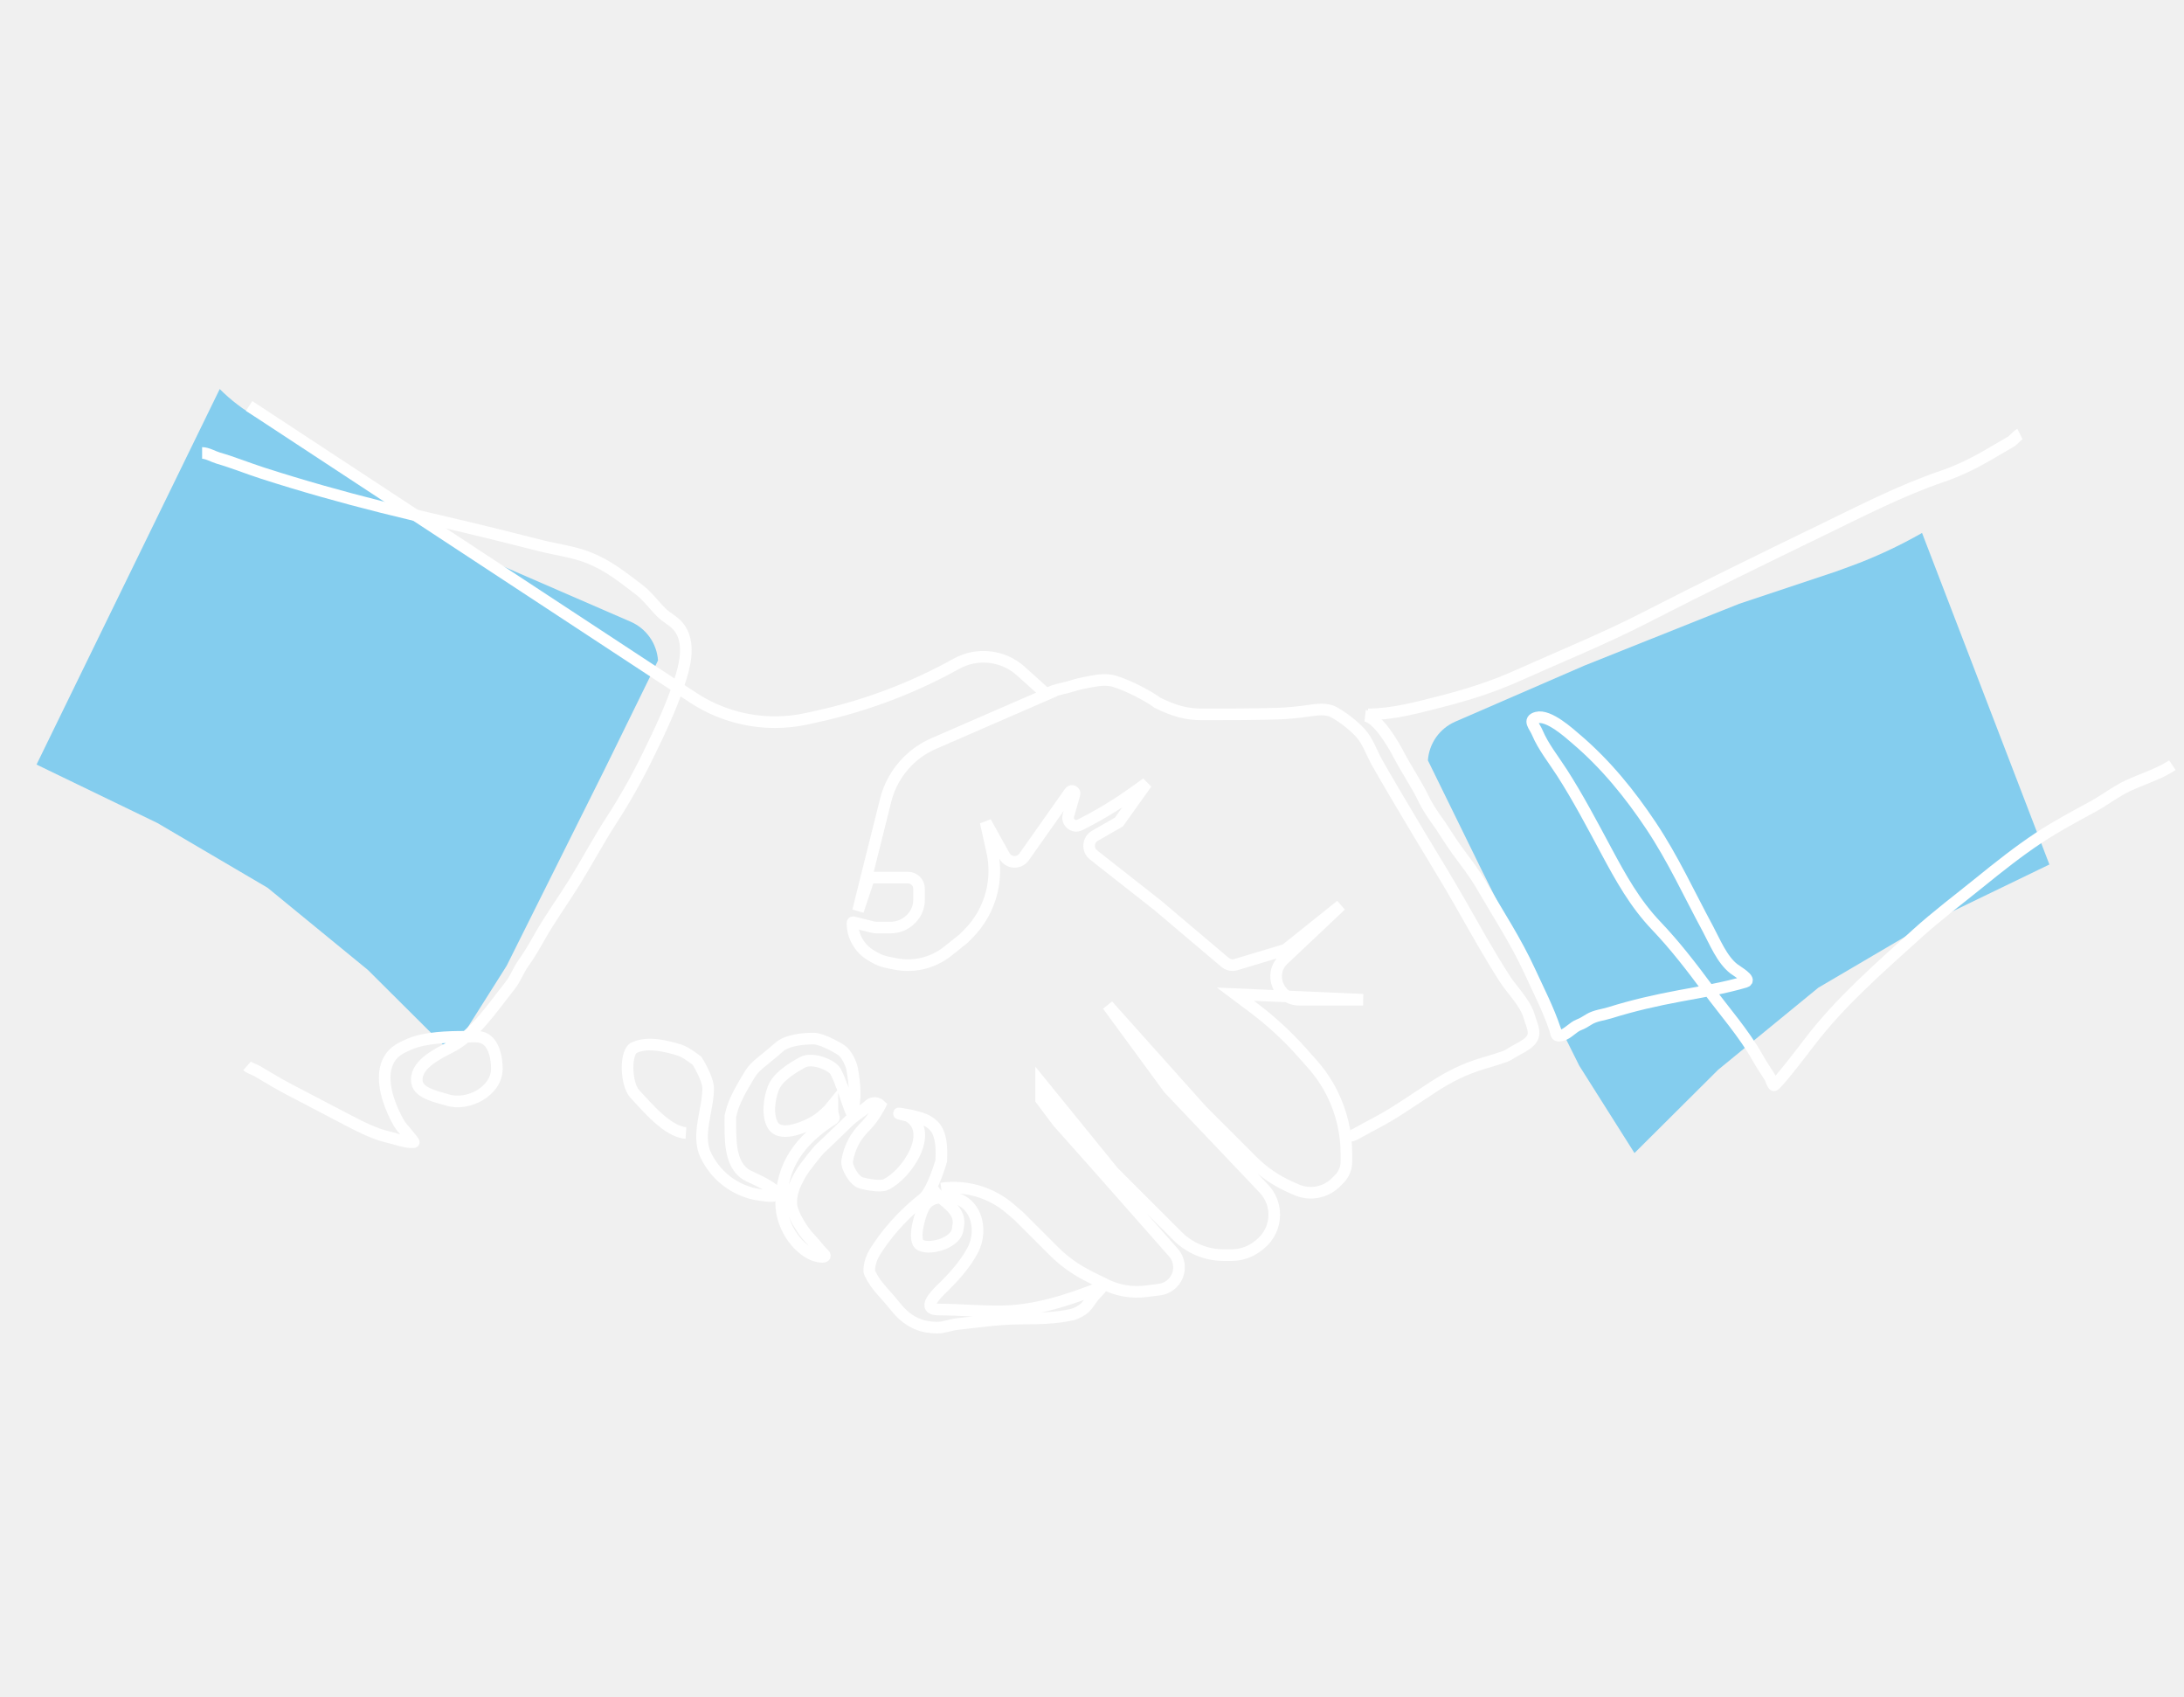
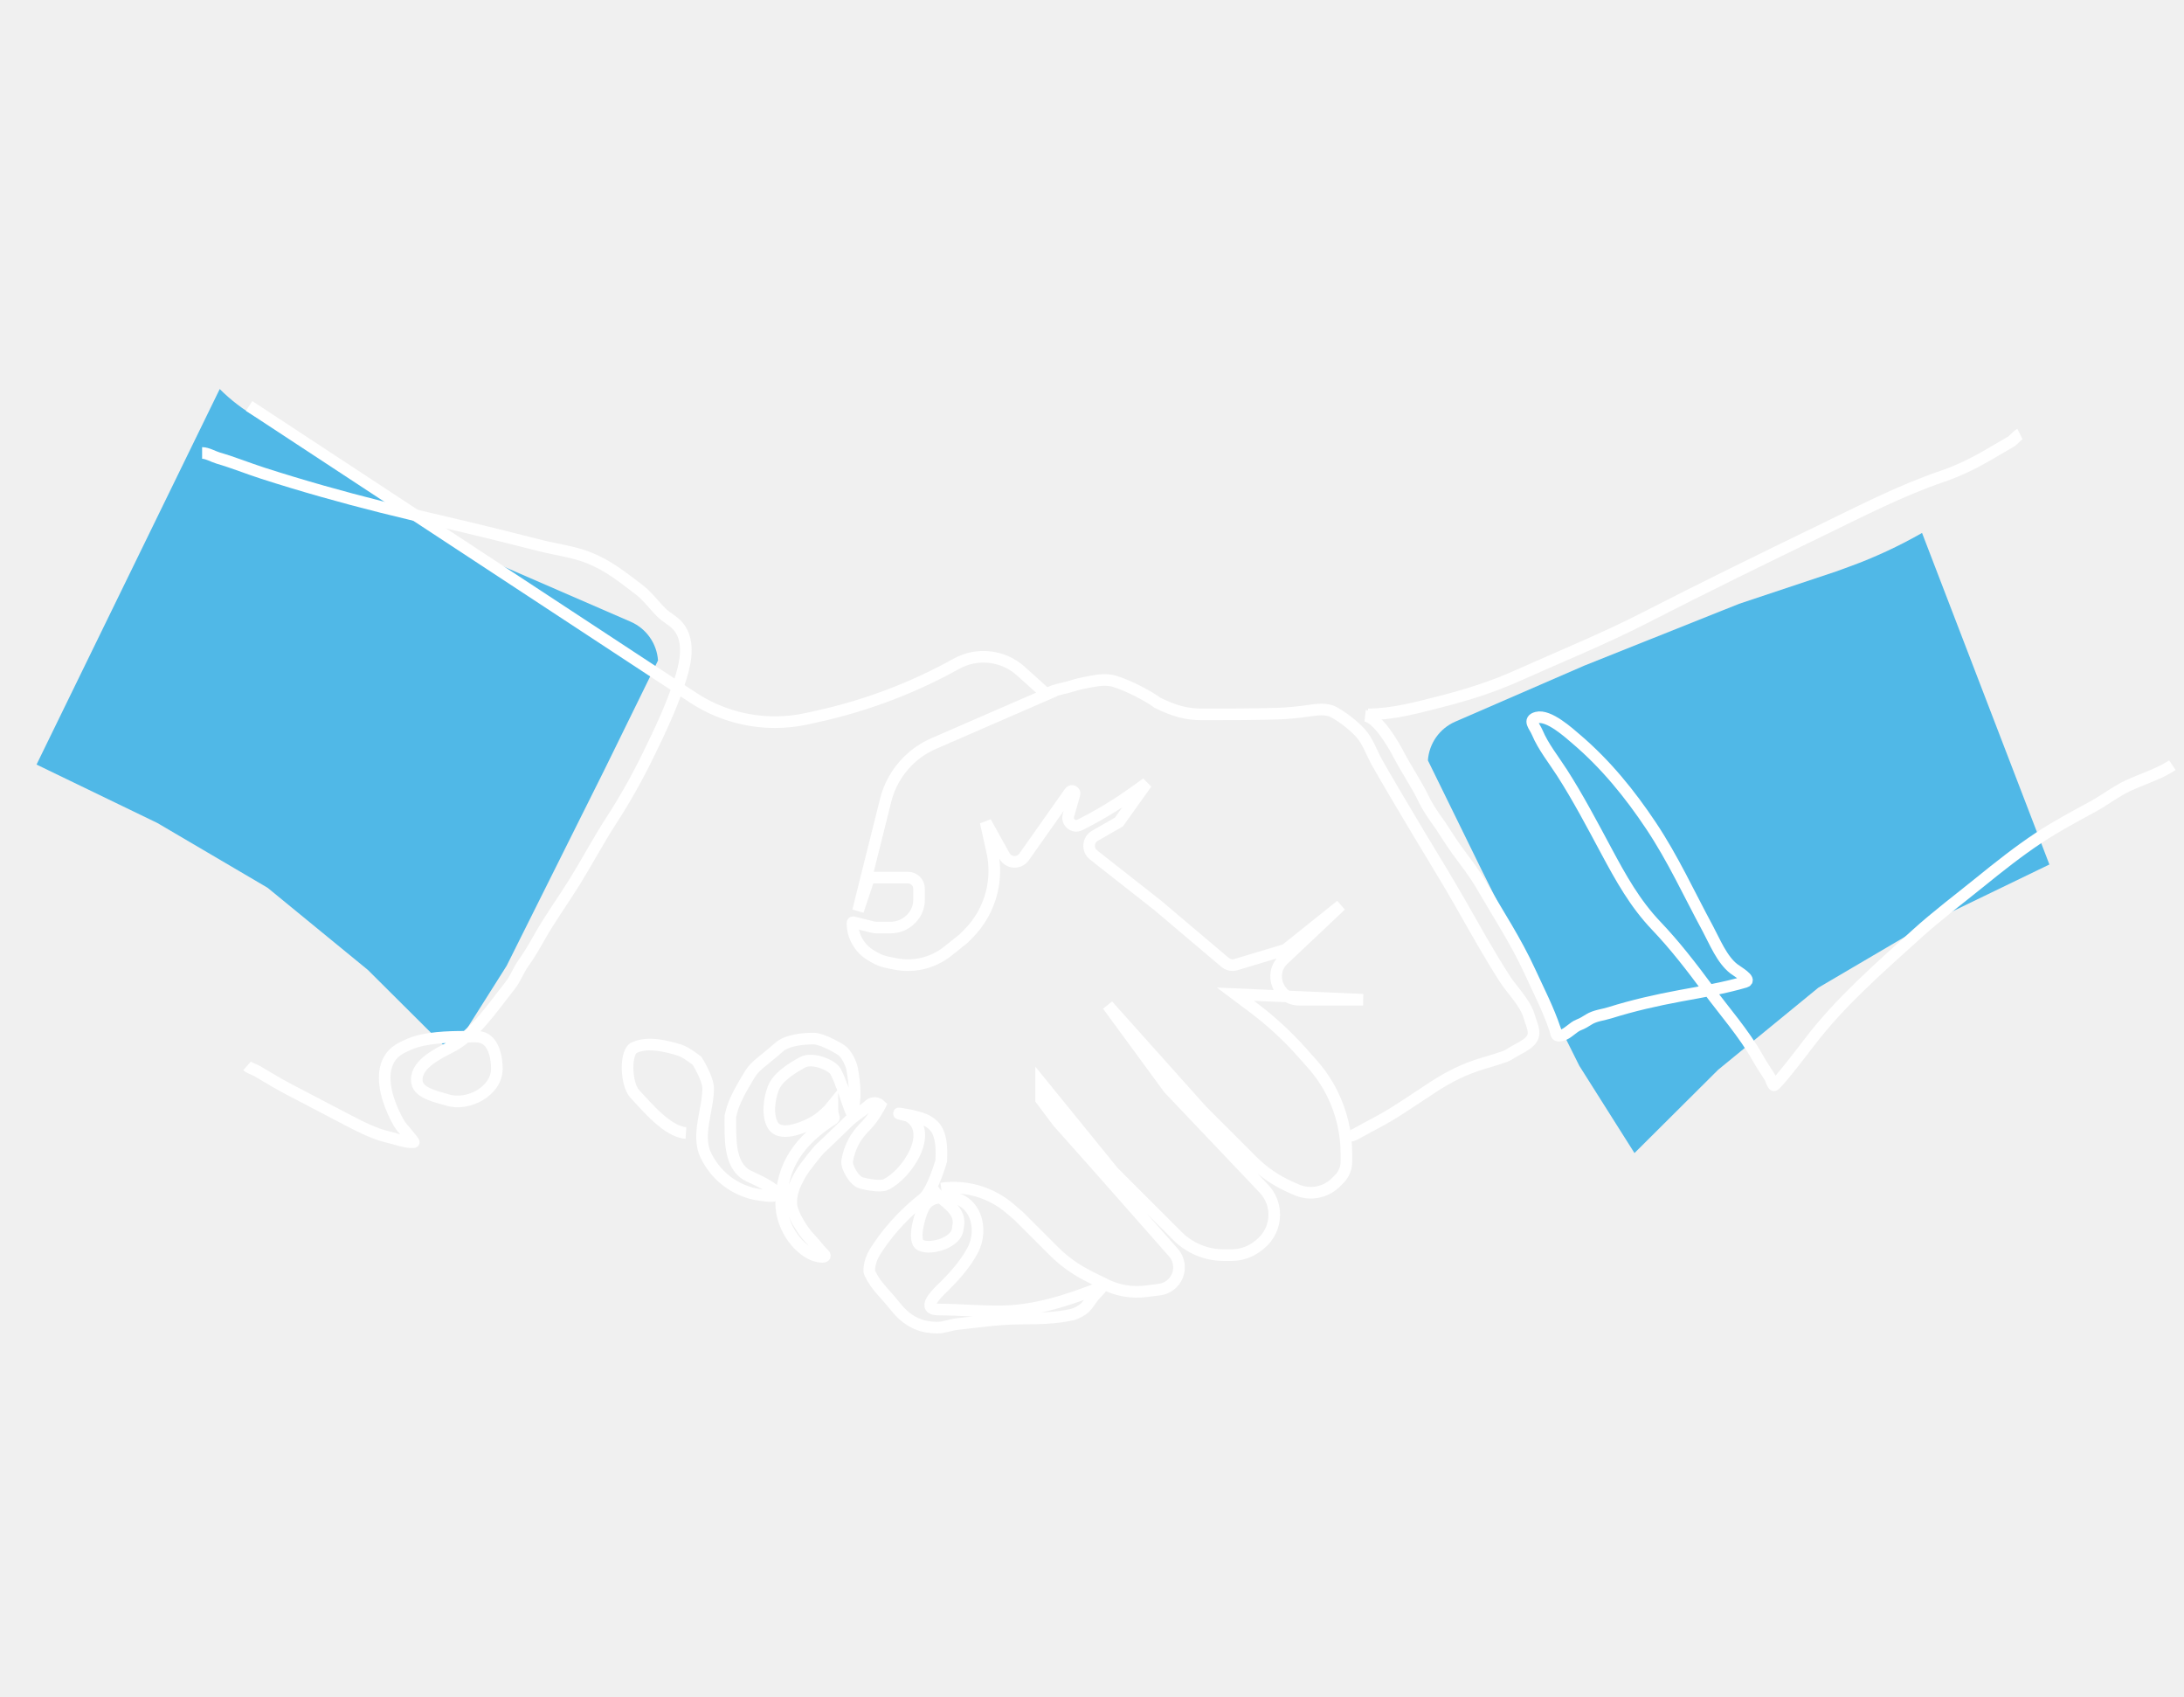
<svg xmlns="http://www.w3.org/2000/svg" viewBox="0 0 188 146" fill="none">
  <path d="M59.047 97.5C57.456 97.406 55.644 95.199 54.659 94.156C53.822 93.269 53.792 90.376 54.659 90.133C55.797 89.627 57.368 90.021 58.52 90.376C59.039 90.535 60.002 91.289 60.002 91.289C60.002 91.289 60.958 92.798 60.958 93.678C60.958 95.495 59.913 97.734 60.771 99.448C61.577 101.061 62.915 102.185 64.666 102.686C64.861 102.741 66.709 103.125 66.805 102.79C66.958 102.252 64.609 101.316 64.268 101.11C62.758 100.197 62.869 97.978 62.869 96.067L62.978 95.632C63.219 94.666 63.932 93.473 64.444 92.619V92.619C64.824 91.985 65.116 91.732 65.69 91.266C66.17 90.876 66.731 90.414 67.047 90.133C67.775 89.486 69.156 89.378 70.035 89.378C70.674 89.378 71.858 90.005 72.424 90.376C72.852 90.655 73.273 91.549 73.349 91.969C73.582 93.251 73.71 94.515 73.349 95.778C73.284 96.006 72.548 93.533 72.424 93.371C72.424 93.371 72.258 92.867 71.947 92.245C71.646 91.643 69.914 90.956 69.073 91.423C68.143 91.94 66.947 92.667 66.556 93.678C66.213 94.565 66.016 96.037 66.556 96.877C67.26 97.972 69.677 96.84 70.397 96.332C70.81 96.04 71.33 95.555 71.644 95.163C71.644 96.332 71.975 96.118 71.644 96.332C68.888 98.103 67.246 100.274 67.246 103.569C67.246 105.393 68.476 107.354 70.035 108.011C70.242 108.098 71.115 108.308 70.991 108.011C70.513 107.533 70.226 107.103 69.618 106.46C69.07 105.879 68.197 104.476 68.124 103.711C68.034 102.763 68.383 101.989 68.872 101.11C69.296 100.346 70.513 98.933 70.513 98.933C70.513 98.933 72.228 97.306 72.925 96.609C73.513 96.02 74.192 95.663 74.814 95.111C75.307 94.673 75.769 95.111 75.769 95.111C75.769 95.111 75.224 96.191 74.537 96.877C73.649 97.765 73.148 98.661 72.925 99.889C72.831 100.405 73.52 101.628 74.137 101.8C74.591 101.926 75.786 102.159 76.246 101.941C78.112 101.058 80.507 97.334 78.157 96.029C76.246 95.589 78.362 95.975 78.561 96.029C79.257 96.217 79.83 96.332 80.376 96.877C81.195 97.697 81.024 99.411 81.024 99.889C81.024 99.889 80.29 102.523 79.435 103.188C78.122 104.209 76.758 105.627 75.769 107.055C75.243 107.816 74.895 108.336 74.825 109.231C74.814 109.37 74.846 109.51 74.909 109.635V109.635C75.162 110.142 75.488 110.61 75.867 111.031C76.245 111.451 76.733 112.005 77.089 112.451C78.066 113.672 79.171 114.251 80.682 114.251C81.296 114.251 81.804 114.005 82.422 113.94C84.222 113.75 86.035 113.472 87.85 113.472C89.28 113.472 90.9 113.449 92.299 113.126C92.668 113.041 93.16 112.767 93.424 112.503C93.765 112.162 93.971 111.714 94.316 111.369C94.484 111.201 94.923 110.727 94.81 110.771C92.041 111.848 89.248 112.801 86.257 112.849C84.428 112.878 82.598 112.693 80.76 112.693C79.331 112.693 80.49 111.467 80.993 110.979C82.019 109.983 83.03 108.894 83.712 107.629C84.747 105.706 83.92 103.032 81.53 103.032C80.824 103.032 80.24 103.076 79.747 103.569C79.27 104.045 78.567 106.509 79.113 107.055C79.724 107.666 82.458 107.055 82.458 105.622C82.935 103.711 80.214 103.136 80.214 101.941" stroke="white" strokeLinecap="round" />
  <path d="M90.102 59.757C90.222 59.651 90.459 59.539 90.716 59.451C91.242 59.271 91.775 59.199 92.304 59.027V59.027C92.728 58.889 93.194 58.784 93.632 58.705C93.784 58.678 93.941 58.648 94.096 58.62C94.701 58.511 95.332 58.452 95.922 58.627C97.119 58.981 98.928 59.933 99.631 60.477C101.09 61.191 102.126 61.477 103.464 61.477C105.539 61.477 107.833 61.477 109.949 61.414C110.826 61.388 111.75 61.296 112.643 61.164C113.344 61.061 114.21 60.949 114.823 61.289C115.61 61.727 116.526 62.434 117.121 63.095C117.754 63.797 118.059 64.764 118.51 65.573C119.13 66.686 120.833 69.571 122.112 71.701C123.545 74.09 124.535 75.68 125.759 77.822C126.981 79.96 128.178 82.127 129.508 84.196C130.172 85.228 131.296 86.293 131.633 87.473C131.766 87.94 132.008 88.421 132.008 88.91V88.91C132.008 89.76 130.848 90.146 130.131 90.603C129.913 90.741 129.707 90.859 129.564 90.91C129.053 91.094 128.343 91.313 127.65 91.515C126.125 91.961 124.698 92.67 123.37 93.542V93.542C122.226 94.293 121.103 95.055 119.94 95.784C118.993 96.379 117.988 96.863 117.017 97.409C116.74 97.565 116.282 97.857 116.01 97.722" stroke="white" strokeLinecap="round" />
  <path d="M117.76 61.476C119.867 61.476 121.968 60.899 124.009 60.379C126.333 59.787 128.479 59.109 130.661 58.129C134.336 56.479 138.068 54.974 141.659 53.13C146.689 50.548 151.762 48.069 156.851 45.603C160.235 43.964 163.591 42.224 167.156 41.007C168.74 40.466 170.167 39.741 171.599 38.882C172.095 38.584 172.605 38.31 173.099 38.007C173.389 37.829 173.608 37.489 173.877 37.355" stroke="white" strokeLinecap="round" />
-   <path d="M122.915 65.437C123.016 63.973 123.925 62.687 125.271 62.103L136.409 57.269L149.706 51.961L158.039 49.183L159.223 48.752C161.377 47.967 163.461 47.001 165.451 45.863L176.413 74.396L166.009 79.425L156.525 84.996L147.897 92.063L140.697 99.229L135.948 91.718L131.741 83.286L127.533 74.855L122.915 65.437Z" fill="#84CDEE" />
+   <path d="M122.915 65.437C123.016 63.973 123.925 62.687 125.271 62.103L136.409 57.269L149.706 51.961L158.039 49.183L159.223 48.752C161.377 47.967 163.461 47.001 165.451 45.863L176.413 74.396L166.009 79.425L156.525 84.996L147.897 92.063L140.697 99.229L135.948 91.718L131.741 83.286L127.533 74.855L122.915 65.437Z" fill="#50B8E7" />
  <path d="M117.51 61.601C118.597 61.721 119.96 64.094 120.384 64.913C121.062 66.219 121.963 67.511 122.589 68.834C122.985 69.672 124.022 71.072 124.022 71.072C124.022 71.072 124.942 72.521 125.455 73.224C126.184 74.222 126.888 75.093 127.508 76.161C128.937 78.622 130.5 80.998 131.688 83.591C132.437 85.223 133.284 86.857 133.855 88.569C134.022 89.072 133.905 89.21 134.445 89.09C134.946 88.978 135.407 88.38 135.91 88.194C136.225 88.077 136.502 87.898 136.785 87.722C137.312 87.395 138 87.336 138.583 87.153C140.561 86.531 142.594 86.072 144.631 85.694C146.464 85.355 148.44 85.03 150.227 84.5C150.818 84.325 149.562 83.612 149.255 83.375C148.219 82.576 147.598 81.007 146.999 79.897C145.387 76.911 144.021 73.907 142.131 71.072C140.297 68.32 138.227 65.774 135.702 63.621C135.065 63.078 133.315 61.476 132.285 61.753C131.51 61.962 132.086 62.46 132.334 63.052C132.841 64.26 133.755 65.398 134.459 66.496C135.851 68.666 137.052 70.953 138.271 73.224C139.525 75.561 140.735 77.745 142.569 79.668C144.184 81.361 145.614 83.219 147.006 85.097C148.435 87.027 150.104 88.91 151.283 90.999C151.604 91.569 151.972 92.116 152.324 92.666C152.457 92.872 152.517 93.219 152.692 93.395C152.833 93.535 155.581 89.922 155.754 89.694C158.423 86.195 161.696 83.37 164.948 80.417C166.69 78.835 168.598 77.407 170.426 75.925C172.071 74.591 173.735 73.27 175.502 72.099C177 71.106 178.591 70.264 180.168 69.405C181.195 68.845 182.132 68.101 183.195 67.607C184.421 67.036 185.879 66.597 187 65.85" stroke="white" strokeLinecap="round" />
-   <path d="M56.642 56.837C56.541 55.373 55.633 54.087 54.286 53.503L43.148 48.669L31.661 42.08L23.692 36.825L22.107 35.919C20.939 35.252 19.865 34.431 18.914 33.48L3.145 65.796L13.549 70.826L23.032 76.397L31.661 83.464L38.86 90.629L43.609 83.118L47.817 74.687L52.024 66.255L56.642 56.837Z" fill="#84CDEE" />
+   <path d="M56.642 56.837C56.541 55.373 55.633 54.087 54.286 53.503L43.148 48.669L31.661 42.08L23.692 36.825L22.107 35.919C20.939 35.252 19.865 34.431 18.914 33.48L3.145 65.796L13.549 70.826L23.032 76.397L31.661 83.464L38.86 90.629L43.609 83.118L47.817 74.687L52.024 66.255L56.642 56.837Z" fill="#50B8E7" />
  <path d="M21.445 34.935L59.655 60.035C61.751 61.413 64.204 62.146 66.712 62.146V62.146C67.65 62.146 68.585 62.044 69.501 61.84L70.474 61.624C74.618 60.703 78.608 59.188 82.319 57.126V57.126C84.116 56.128 86.349 56.381 87.877 57.756L90.101 59.757L80.372 63.987C79.539 64.349 78.782 64.865 78.141 65.507V65.507C77.213 66.434 76.555 67.596 76.237 68.868L73.857 78.39L74.812 75.524L78.156 75.524C78.684 75.524 79.112 75.951 79.112 76.479V76.479L79.112 77.435V77.435C79.112 78.046 78.869 78.633 78.436 79.066L78.395 79.107C77.936 79.566 77.314 79.823 76.665 79.823L75.477 79.823C75.353 79.823 75.229 79.808 75.109 79.778L73.456 79.365C73.417 79.355 73.379 79.385 73.379 79.425V79.425C73.379 80.561 73.975 81.614 74.949 82.199L75.208 82.354C75.578 82.576 75.984 82.733 76.408 82.818L77.079 82.952C77.79 83.094 78.523 83.094 79.234 82.952V82.952C80.096 82.78 80.903 82.404 81.589 81.855L82.934 80.779L83.341 80.372C84.325 79.388 85.023 78.155 85.361 76.804V76.804C85.65 75.648 85.666 74.44 85.407 73.276L84.845 70.746L86.461 73.654C86.819 74.299 87.727 74.347 88.152 73.745L92.096 68.158C92.244 67.948 92.57 68.114 92.489 68.357V68.357L91.97 70.175C91.803 70.759 92.41 71.263 92.954 70.991V70.991C94.553 70.192 96.087 69.269 97.541 68.23L98.7 67.402L96.311 70.746L94.257 71.92C93.641 72.272 93.577 73.136 94.135 73.575L99.656 77.912L105.453 82.817C105.711 83.036 106.062 83.109 106.386 83.012L110.644 81.734L115.422 77.912L110.479 82.58C109.164 83.823 110.043 86.034 111.853 86.034L117.333 86.034L106.345 85.557L107.865 86.697C109.396 87.845 110.807 89.143 112.078 90.573V90.573L112.969 91.576C113.646 92.338 114.219 93.184 114.675 94.096V94.096C115.48 95.707 115.9 97.483 115.9 99.284L115.9 99.97C115.9 100.53 115.677 101.068 115.281 101.464L115.001 101.744C114.103 102.641 112.745 102.894 111.585 102.378L111.047 102.139C109.834 101.599 108.729 100.841 107.79 99.902L103.478 95.59L95.356 86.512L100.611 93.679L108.793 102.291C109.368 102.896 109.689 103.7 109.689 104.535V104.535C109.689 105.524 109.239 106.46 108.466 107.079L108.308 107.205C107.656 107.727 106.845 108.012 106.009 108.012L105.328 108.012C103.838 108.012 102.408 107.419 101.354 106.365L95.834 100.845L89.623 93.201L89.623 94.634L91.056 96.545L94.878 100.845L101.006 107.79C101.611 108.475 101.651 109.492 101.103 110.223V110.223C100.789 110.642 100.318 110.915 99.799 110.98L98.626 111.126C97.428 111.276 96.213 111.068 95.134 110.528L93.679 109.801C92.575 109.249 91.567 108.522 90.694 107.649L87.712 104.667L86.932 103.999C85.302 102.602 83.149 101.975 81.023 102.278V102.278" stroke="white" />
  <path d="M21.273 91.722C21.519 91.941 21.892 92.028 22.175 92.194C23.033 92.697 23.893 93.234 24.772 93.694C26.545 94.621 28.315 95.554 30.084 96.471C31.072 96.984 32.303 97.603 33.396 97.846C34.023 97.986 34.989 98.361 35.618 98.291C35.657 98.286 34.887 97.337 34.771 97.221C34.38 96.83 34.063 96.156 33.834 95.652C33.244 94.356 32.728 92.432 33.521 91.125C33.941 90.433 34.563 90.153 35.271 89.847C36.59 89.277 38.603 89.222 40.006 89.222C40.693 89.222 41.403 89.073 41.958 89.542C42.597 90.083 42.77 91.185 42.77 91.972C42.77 93.902 40.292 95.215 38.514 94.659C37.763 94.425 36.076 94.117 35.903 93.166C35.632 91.678 37.622 90.71 38.77 90.125C40.883 89.049 42.444 86.646 43.888 84.841C44.363 84.247 44.633 83.472 45.082 82.848C45.564 82.178 45.989 81.443 46.394 80.724C47.339 79.044 48.478 77.485 49.491 75.849C50.571 74.107 51.524 72.295 52.644 70.572C53.795 68.801 54.84 66.937 55.768 65.038C56.861 62.803 57.901 60.621 58.636 58.234C59.068 56.83 59.406 54.921 58.24 53.755C57.843 53.358 57.32 53.099 56.921 52.7C56.265 52.044 55.737 51.294 54.99 50.728C53.535 49.625 52.329 48.639 50.63 47.978C49.334 47.474 47.931 47.302 46.589 46.971C45.356 46.668 44.126 46.349 42.895 46.041C39.552 45.205 36.185 44.472 32.841 43.632C29.401 42.767 26.017 41.815 22.641 40.729C21.351 40.315 20.096 39.801 18.794 39.424C18.361 39.298 17.846 38.98 17.398 38.98" stroke="white" strokeLinecap="round" />
</svg>
